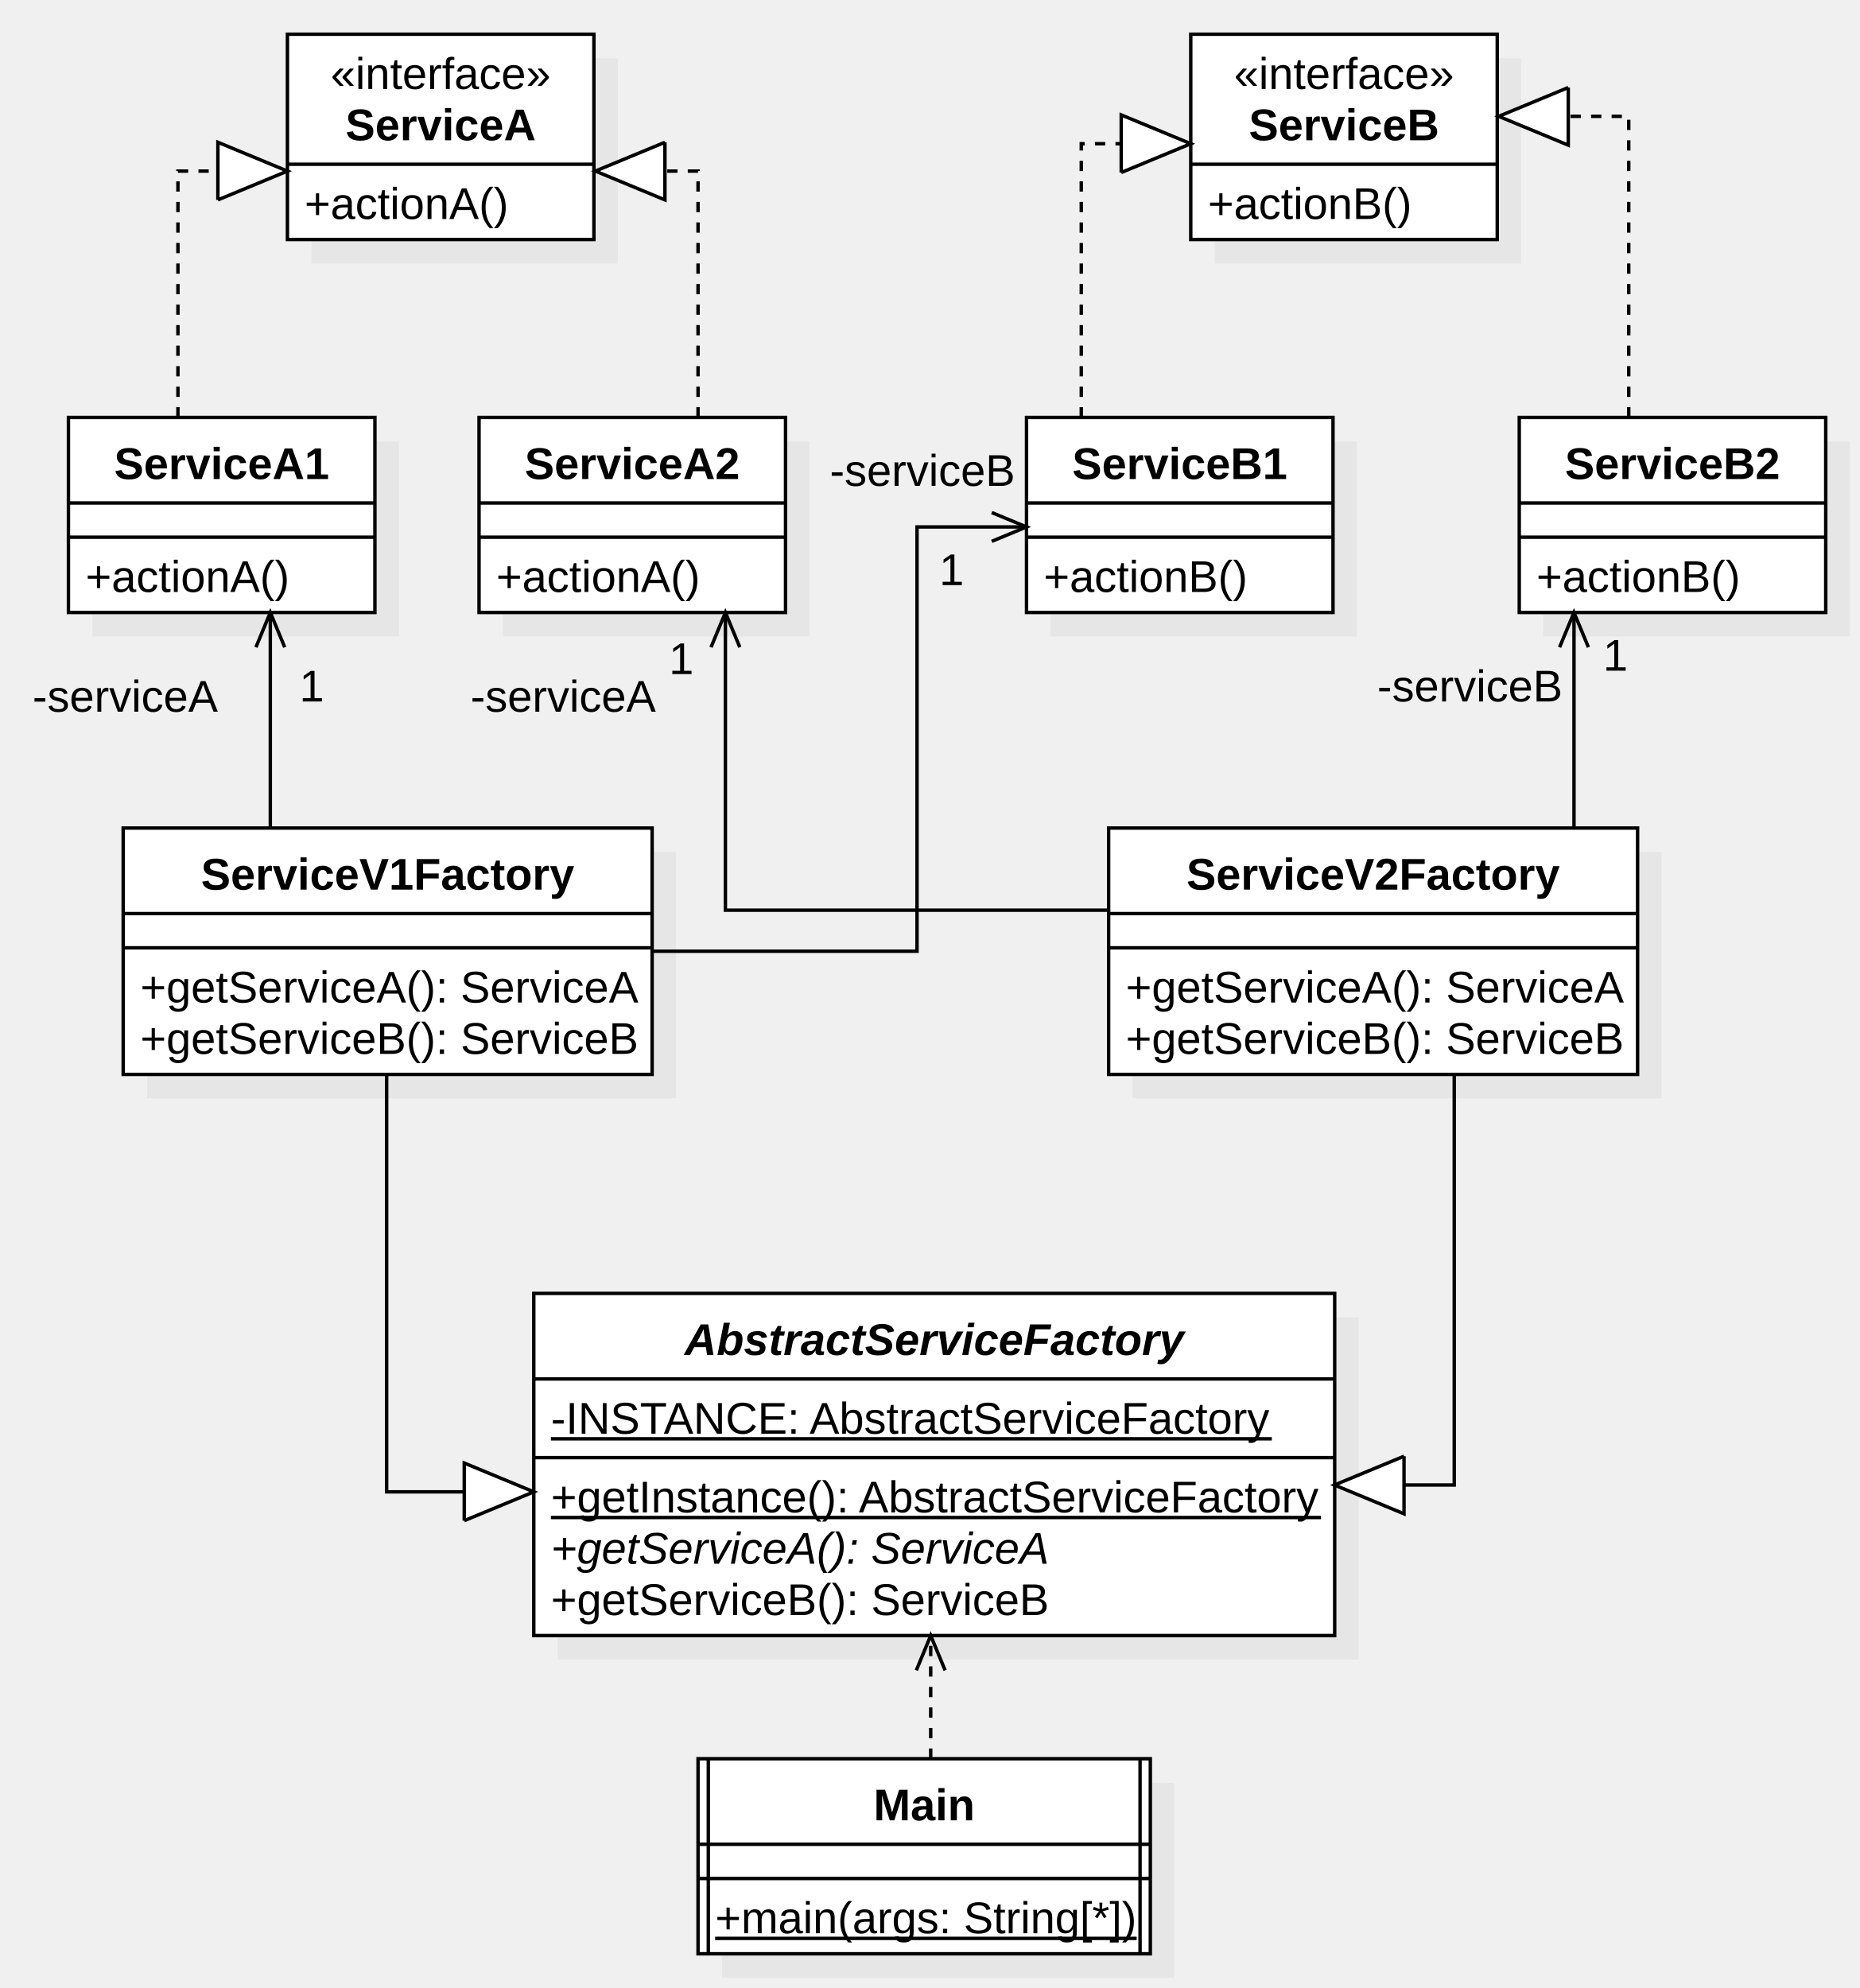
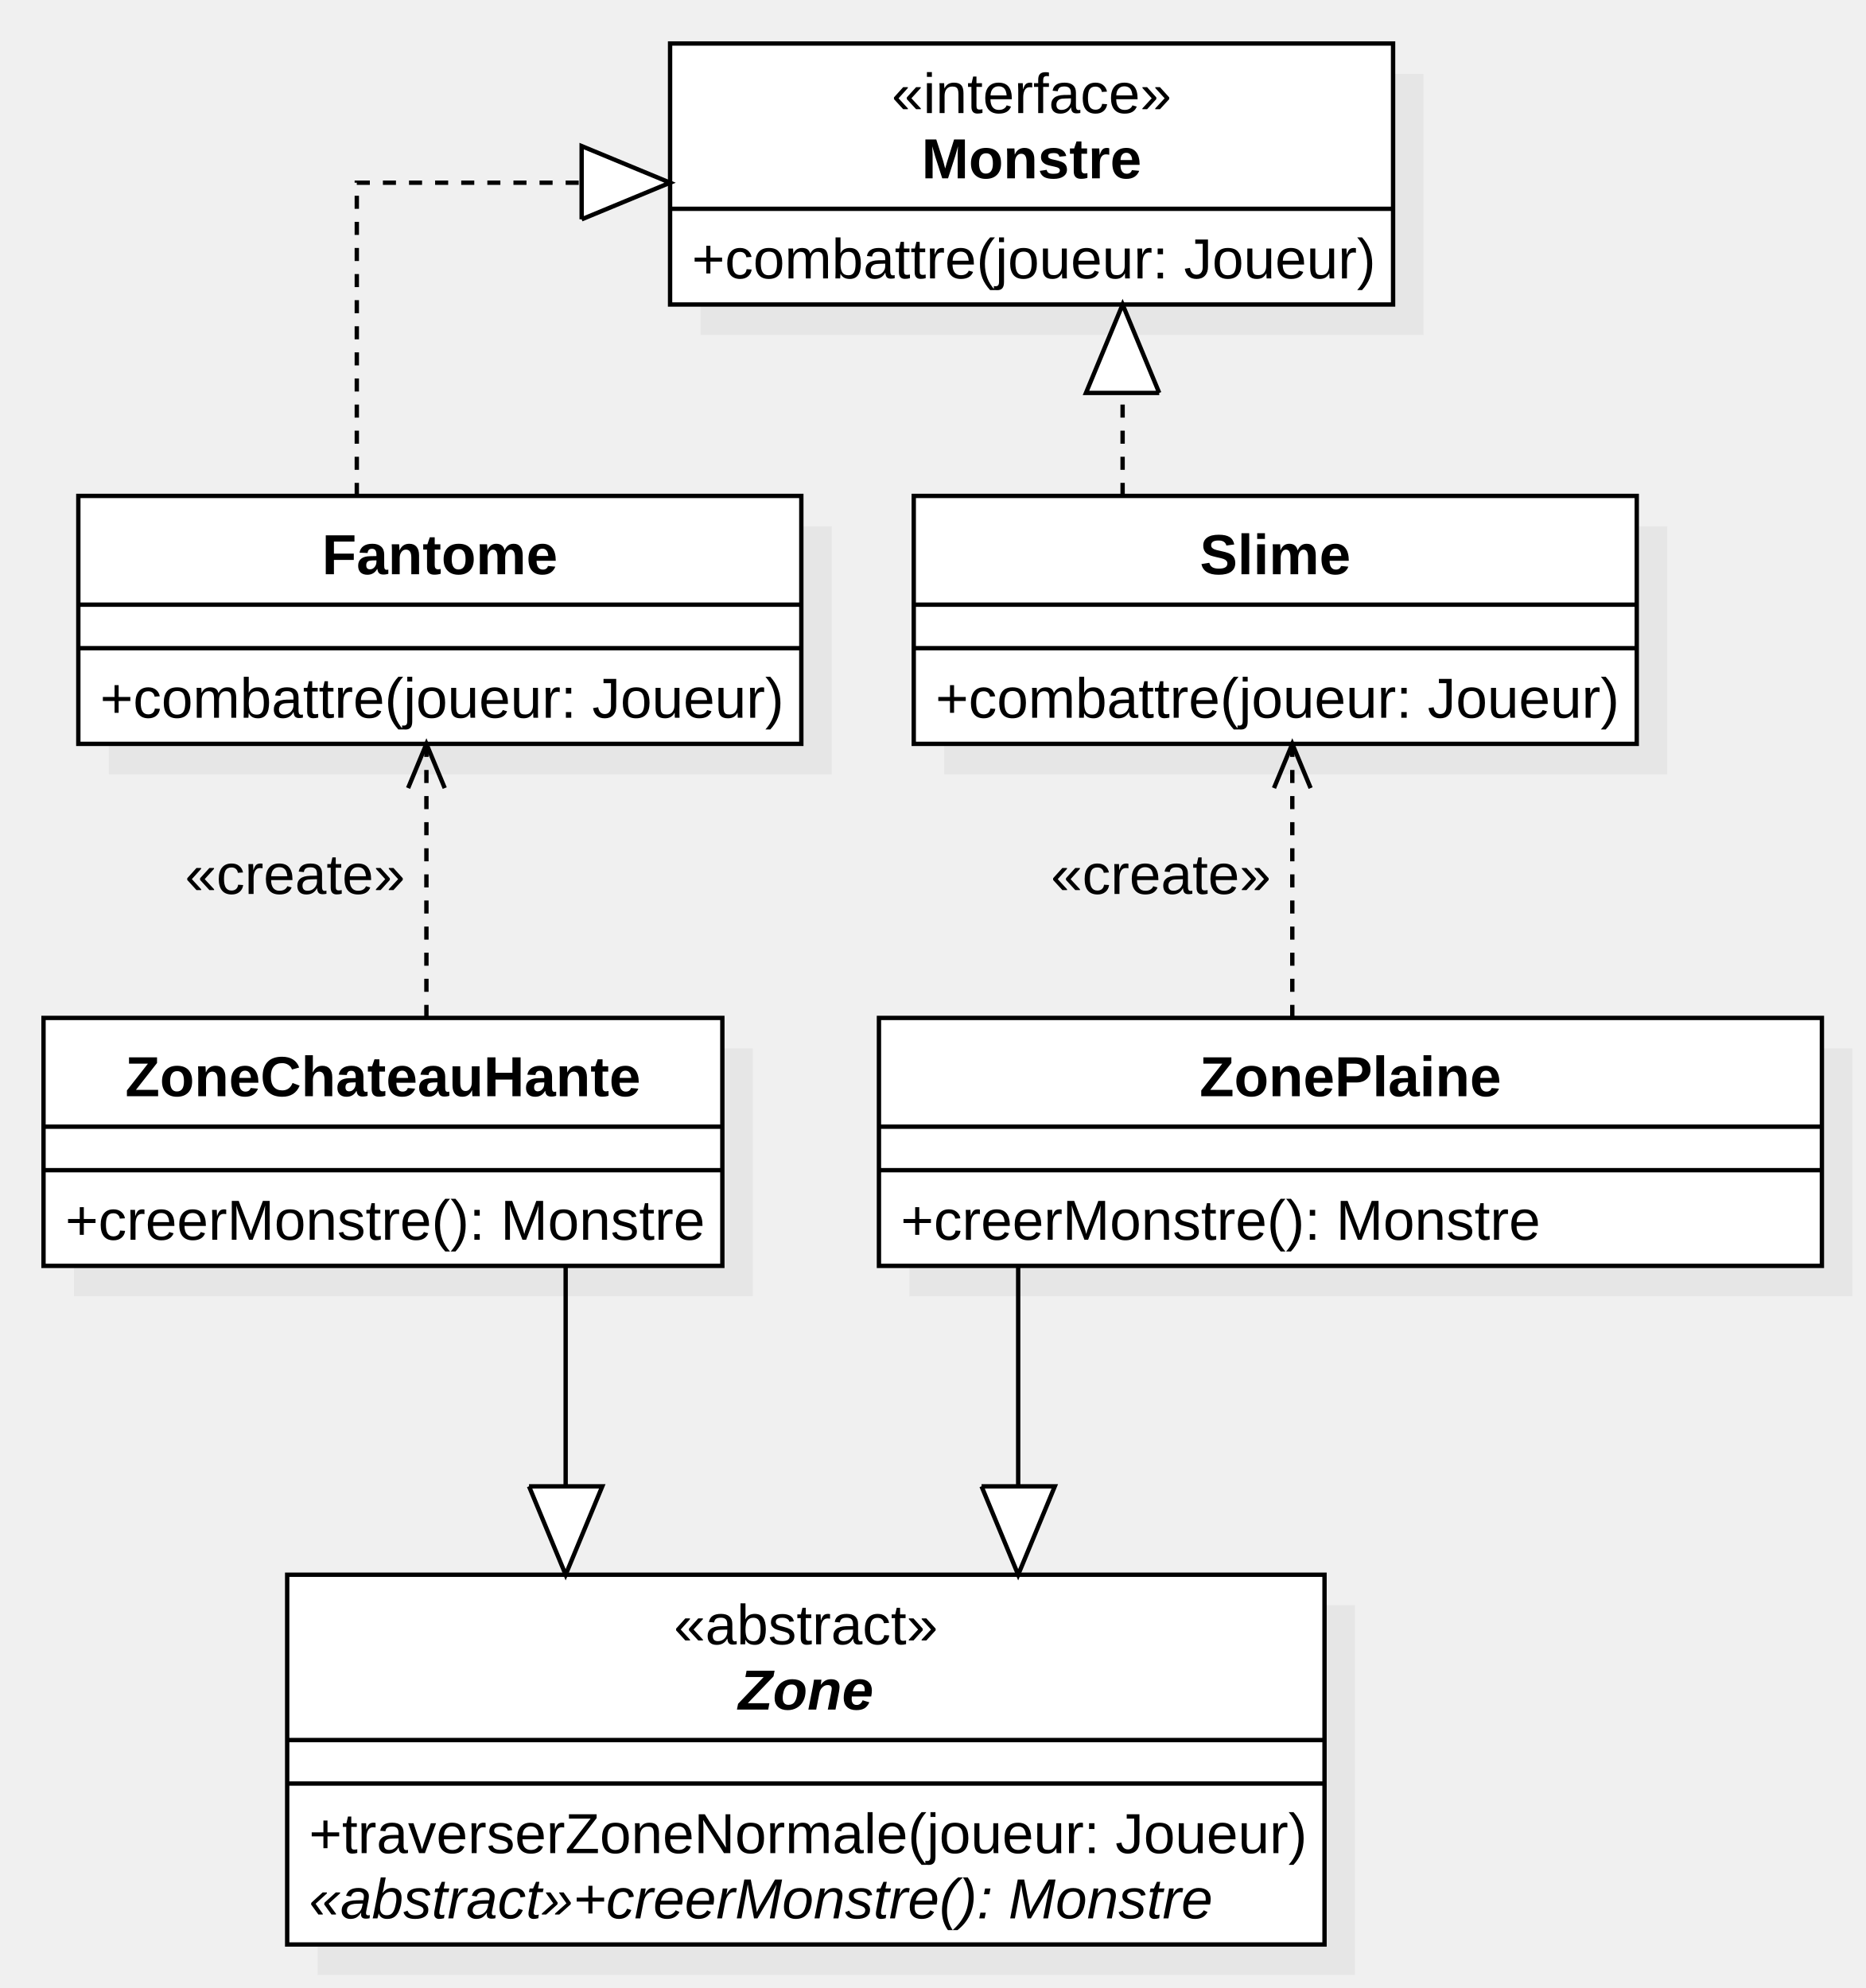
- <svg xmlns="http://www.w3.org/2000/svg" version="1.1" width="543.571" height="581">
+ <svg xmlns="http://www.w3.org/2000/svg" version="1.1" width="428.714" height="457">
  <defs />
  <g>
-     <g transform="translate(-212,-398) scale(1,1)">
-       <rect fill="#C0C0C0" stroke="none" x="303" y="415" width="89.571" height="60" opacity="0.2" />
-     </g>
-     <g transform="translate(-212,-398) scale(1,1)">
-       <rect fill="#ffffff" stroke="none" x="296" y="408" width="89.571" height="60" />
-     </g>
-     <g transform="translate(-212,-398) scale(1,1)">
-       <path fill="none" stroke="#000000" d="M 296 408 L 385.571 408 L 385.571 468 L 296 468 L 296 408 Z Z" stroke-miterlimit="10" />
-     </g>
-     <g transform="translate(-212,-398) scale(1,1)">
-       <path fill="none" stroke="#000000" d="M 296 446 L 385.571 446" stroke-miterlimit="10" />
-     </g>
-     <g transform="translate(-212,-398) scale(1,1)">
-       <g>
-         <path fill="none" stroke="none" />
-         <text fill="#000000" stroke="none" font-family="Arial" font-size="13px" font-style="normal" font-weight="normal" text-decoration="none" x="308.625" y="424">«interface»</text>
-       </g>
-     </g>
-     <g transform="translate(-212,-398) scale(1,1)">
-       <g>
-         <path fill="none" stroke="none" />
-         <text fill="#000000" stroke="none" font-family="Arial" font-size="13px" font-style="normal" font-weight="bold" text-decoration="none" x="312.96" y="439">ServiceA</text>
-       </g>
-     </g>
-     <g transform="translate(-212,-398) scale(1,1)">
-       <g>
-         <path fill="none" stroke="none" />
-         <text fill="#000000" stroke="none" font-family="Arial" font-size="13px" font-style="normal" font-weight="normal" text-decoration="none" x="301" y="462">+actionA()</text>
-       </g>
-     </g>
-     <g transform="translate(-212,-398) scale(1,1)">
-       <rect fill="#C0C0C0" stroke="none" x="567" y="415" width="89.571" height="60" opacity="0.2" />
-     </g>
-     <g transform="translate(-212,-398) scale(1,1)">
-       <rect fill="#ffffff" stroke="none" x="560" y="408" width="89.571" height="60" />
-     </g>
-     <g transform="translate(-212,-398) scale(1,1)">
-       <path fill="none" stroke="#000000" d="M 560 408 L 649.571 408 L 649.571 468 L 560 468 L 560 408 Z Z" stroke-miterlimit="10" />
-     </g>
-     <g transform="translate(-212,-398) scale(1,1)">
-       <path fill="none" stroke="#000000" d="M 560 446 L 649.571 446" stroke-miterlimit="10" />
-     </g>
-     <g transform="translate(-212,-398) scale(1,1)">
-       <g>
-         <path fill="none" stroke="none" />
-         <text fill="#000000" stroke="none" font-family="Arial" font-size="13px" font-style="normal" font-weight="normal" text-decoration="none" x="572.625" y="424">«interface»</text>
-       </g>
-     </g>
-     <g transform="translate(-212,-398) scale(1,1)">
-       <g>
-         <path fill="none" stroke="none" />
-         <text fill="#000000" stroke="none" font-family="Arial" font-size="13px" font-style="normal" font-weight="bold" text-decoration="none" x="576.96" y="439">ServiceB</text>
-       </g>
-     </g>
-     <g transform="translate(-212,-398) scale(1,1)">
-       <g>
-         <path fill="none" stroke="none" />
-         <text fill="#000000" stroke="none" font-family="Arial" font-size="13px" font-style="normal" font-weight="normal" text-decoration="none" x="565" y="462">+actionB()</text>
-       </g>
-     </g>
-     <g transform="translate(-212,-398) scale(1,1)">
-       <rect fill="#C0C0C0" stroke="none" x="239" y="527" width="89.571" height="57" opacity="0.2" />
-     </g>
-     <g transform="translate(-212,-398) scale(1,1)">
-       <rect fill="#ffffff" stroke="none" x="232" y="520" width="89.571" height="57" />
-     </g>
-     <g transform="translate(-212,-398) scale(1,1)">
-       <path fill="none" stroke="#000000" d="M 232 520 L 321.571 520 L 321.571 577 L 232 577 L 232 520 Z Z" stroke-miterlimit="10" />
-     </g>
-     <g transform="translate(-212,-398) scale(1,1)">
-       <path fill="none" stroke="#000000" d="M 232 545 L 321.571 545" stroke-miterlimit="10" />
-     </g>
-     <g transform="translate(-212,-398) scale(1,1)">
-       <path fill="none" stroke="#000000" d="M 232 555 L 321.571 555" stroke-miterlimit="10" />
-     </g>
-     <g transform="translate(-212,-398) scale(1,1)">
-       <g>
-         <path fill="none" stroke="none" />
-         <text fill="#000000" stroke="none" font-family="Arial" font-size="13px" font-style="normal" font-weight="bold" text-decoration="none" x="245.345" y="538">ServiceA1</text>
-       </g>
-     </g>
-     <g transform="translate(-212,-398) scale(1,1)">
-       <g>
-         <path fill="none" stroke="none" />
-         <text fill="#000000" stroke="none" font-family="Arial" font-size="13px" font-style="normal" font-weight="normal" text-decoration="none" x="237" y="571">+actionA()</text>
-       </g>
-     </g>
-     <g transform="translate(-212,-398) scale(1,1)">
-       <rect fill="#C0C0C0" stroke="none" x="359" y="527" width="89.571" height="57" opacity="0.2" />
-     </g>
-     <g transform="translate(-212,-398) scale(1,1)">
-       <rect fill="#ffffff" stroke="none" x="352" y="520" width="89.571" height="57" />
-     </g>
-     <g transform="translate(-212,-398) scale(1,1)">
-       <path fill="none" stroke="#000000" d="M 352 520 L 441.571 520 L 441.571 577 L 352 577 L 352 520 Z Z" stroke-miterlimit="10" />
-     </g>
-     <g transform="translate(-212,-398) scale(1,1)">
-       <path fill="none" stroke="#000000" d="M 352 545 L 441.571 545" stroke-miterlimit="10" />
-     </g>
-     <g transform="translate(-212,-398) scale(1,1)">
-       <path fill="none" stroke="#000000" d="M 352 555 L 441.571 555" stroke-miterlimit="10" />
-     </g>
-     <g transform="translate(-212,-398) scale(1,1)">
-       <g>
-         <path fill="none" stroke="none" />
-         <text fill="#000000" stroke="none" font-family="Arial" font-size="13px" font-style="normal" font-weight="bold" text-decoration="none" x="365.345" y="538">ServiceA2</text>
-       </g>
-     </g>
-     <g transform="translate(-212,-398) scale(1,1)">
-       <g>
-         <path fill="none" stroke="none" />
-         <text fill="#000000" stroke="none" font-family="Arial" font-size="13px" font-style="normal" font-weight="normal" text-decoration="none" x="357" y="571">+actionA()</text>
-       </g>
-     </g>
-     <g transform="translate(-212,-398) scale(1,1)">
-       <rect fill="#C0C0C0" stroke="none" x="519" y="527" width="89.571" height="57" opacity="0.2" />
-     </g>
-     <g transform="translate(-212,-398) scale(1,1)">
-       <rect fill="#ffffff" stroke="none" x="512" y="520" width="89.571" height="57" />
-     </g>
-     <g transform="translate(-212,-398) scale(1,1)">
-       <path fill="none" stroke="#000000" d="M 512 520 L 601.571 520 L 601.571 577 L 512 577 L 512 520 Z Z" stroke-miterlimit="10" />
-     </g>
-     <g transform="translate(-212,-398) scale(1,1)">
-       <path fill="none" stroke="#000000" d="M 512 545 L 601.571 545" stroke-miterlimit="10" />
-     </g>
-     <g transform="translate(-212,-398) scale(1,1)">
-       <path fill="none" stroke="#000000" d="M 512 555 L 601.571 555" stroke-miterlimit="10" />
-     </g>
-     <g transform="translate(-212,-398) scale(1,1)">
-       <g>
-         <path fill="none" stroke="none" />
-         <text fill="#000000" stroke="none" font-family="Arial" font-size="13px" font-style="normal" font-weight="bold" text-decoration="none" x="525.345" y="538">ServiceB1</text>
-       </g>
-     </g>
-     <g transform="translate(-212,-398) scale(1,1)">
-       <g>
-         <path fill="none" stroke="none" />
-         <text fill="#000000" stroke="none" font-family="Arial" font-size="13px" font-style="normal" font-weight="normal" text-decoration="none" x="517" y="571">+actionB()</text>
-       </g>
-     </g>
-     <g transform="translate(-212,-398) scale(1,1)">
-       <rect fill="#C0C0C0" stroke="none" x="663" y="527" width="89.571" height="57" opacity="0.2" />
-     </g>
-     <g transform="translate(-212,-398) scale(1,1)">
-       <rect fill="#ffffff" stroke="none" x="656" y="520" width="89.571" height="57" />
-     </g>
-     <g transform="translate(-212,-398) scale(1,1)">
-       <path fill="none" stroke="#000000" d="M 656 520 L 745.571 520 L 745.571 577 L 656 577 L 656 520 Z Z" stroke-miterlimit="10" />
-     </g>
-     <g transform="translate(-212,-398) scale(1,1)">
-       <path fill="none" stroke="#000000" d="M 656 545 L 745.571 545" stroke-miterlimit="10" />
-     </g>
-     <g transform="translate(-212,-398) scale(1,1)">
-       <path fill="none" stroke="#000000" d="M 656 555 L 745.571 555" stroke-miterlimit="10" />
-     </g>
-     <g transform="translate(-212,-398) scale(1,1)">
-       <g>
-         <path fill="none" stroke="none" />
-         <text fill="#000000" stroke="none" font-family="Arial" font-size="13px" font-style="normal" font-weight="bold" text-decoration="none" x="669.345" y="538">ServiceB2</text>
-       </g>
-     </g>
-     <g transform="translate(-212,-398) scale(1,1)">
-       <g>
-         <path fill="none" stroke="none" />
-         <text fill="#000000" stroke="none" font-family="Arial" font-size="13px" font-style="normal" font-weight="normal" text-decoration="none" x="661" y="571">+actionB()</text>
-       </g>
-     </g>
-     <g transform="translate(-212,-398) scale(1,1)">
-       <rect fill="#C0C0C0" stroke="none" x="255" y="647" width="154.583" height="72" opacity="0.2" />
-     </g>
-     <g transform="translate(-212,-398) scale(1,1)">
-       <rect fill="#ffffff" stroke="none" x="248" y="640" width="154.583" height="72" />
-     </g>
-     <g transform="translate(-212,-398) scale(1,1)">
-       <path fill="none" stroke="#000000" d="M 248 640 L 402.583 640 L 402.583 712 L 248 712 L 248 640 Z Z" stroke-miterlimit="10" />
-     </g>
-     <g transform="translate(-212,-398) scale(1,1)">
-       <path fill="none" stroke="#000000" d="M 248 665 L 402.583 665" stroke-miterlimit="10" />
-     </g>
-     <g transform="translate(-212,-398) scale(1,1)">
-       <path fill="none" stroke="#000000" d="M 248 675 L 402.583 675" stroke-miterlimit="10" />
-     </g>
-     <g transform="translate(-212,-398) scale(1,1)">
-       <g>
-         <path fill="none" stroke="none" />
-         <text fill="#000000" stroke="none" font-family="Arial" font-size="13px" font-style="normal" font-weight="bold" text-decoration="none" x="270.73" y="658">ServiceV1Factory</text>
-       </g>
-     </g>
-     <g transform="translate(-212,-398) scale(1,1)">
-       <g>
-         <path fill="none" stroke="none" />
-         <text fill="#000000" stroke="none" font-family="Arial" font-size="13px" font-style="normal" font-weight="normal" text-decoration="none" x="253" y="691">+getServiceA(): ServiceA</text>
-       </g>
-     </g>
-     <g transform="translate(-212,-398) scale(1,1)">
-       <g>
-         <path fill="none" stroke="none" />
-         <text fill="#000000" stroke="none" font-family="Arial" font-size="13px" font-style="normal" font-weight="normal" text-decoration="none" x="253" y="706">+getServiceB(): ServiceB</text>
-       </g>
-     </g>
-     <g transform="translate(-212,-398) scale(1,1)">
-       <rect fill="#C0C0C0" stroke="none" x="543" y="647" width="154.583" height="72" opacity="0.2" />
-     </g>
-     <g transform="translate(-212,-398) scale(1,1)">
-       <rect fill="#ffffff" stroke="none" x="536" y="640" width="154.583" height="72" />
-     </g>
-     <g transform="translate(-212,-398) scale(1,1)">
-       <path fill="none" stroke="#000000" d="M 536 640 L 690.583 640 L 690.583 712 L 536 712 L 536 640 Z Z" stroke-miterlimit="10" />
-     </g>
-     <g transform="translate(-212,-398) scale(1,1)">
-       <path fill="none" stroke="#000000" d="M 536 665 L 690.583 665" stroke-miterlimit="10" />
-     </g>
-     <g transform="translate(-212,-398) scale(1,1)">
-       <path fill="none" stroke="#000000" d="M 536 675 L 690.583 675" stroke-miterlimit="10" />
-     </g>
-     <g transform="translate(-212,-398) scale(1,1)">
-       <g>
-         <path fill="none" stroke="none" />
-         <text fill="#000000" stroke="none" font-family="Arial" font-size="13px" font-style="normal" font-weight="bold" text-decoration="none" x="558.73" y="658">ServiceV2Factory</text>
-       </g>
-     </g>
-     <g transform="translate(-212,-398) scale(1,1)">
-       <g>
-         <path fill="none" stroke="none" />
-         <text fill="#000000" stroke="none" font-family="Arial" font-size="13px" font-style="normal" font-weight="normal" text-decoration="none" x="541" y="691">+getServiceA(): ServiceA</text>
-       </g>
-     </g>
-     <g transform="translate(-212,-398) scale(1,1)">
-       <g>
-         <path fill="none" stroke="none" />
-         <text fill="#000000" stroke="none" font-family="Arial" font-size="13px" font-style="normal" font-weight="normal" text-decoration="none" x="541" y="706">+getServiceB(): ServiceB</text>
-       </g>
-     </g>
-     <g transform="translate(-212,-398) scale(1,1)">
-       <path fill="none" stroke="#000000" d="M 264 520 L 264 448 L 296 448" stroke-miterlimit="10" stroke-dasharray="3" />
-     </g>
-     <g transform="translate(-212,-398) scale(1,1)">
-       <path fill="#FFFFFF" stroke="none" d="M 275.675 456.419 L 296 448 L 275.675 439.581" />
-     </g>
-     <g transform="translate(-212,-398) scale(1,1)">
-       <path fill="none" stroke="#000000" d="M 275.675 456.419 L 296 448 L 275.675 439.581 L 275.675 456.419" stroke-miterlimit="10" />
-     </g>
-     <g transform="translate(-212,-398) scale(1,1)">
-       <path fill="none" stroke="#000000" d="M 416 520 L 416 448 L 386 448" stroke-miterlimit="10" stroke-dasharray="3" />
-     </g>
-     <g transform="translate(-212,-398) scale(1,1)">
-       <path fill="#FFFFFF" stroke="none" d="M 406.325 439.581 L 386 448 L 406.325 456.419" />
-     </g>
-     <g transform="translate(-212,-398) scale(1,1)">
-       <path fill="none" stroke="#000000" d="M 406.325 439.581 L 386 448 L 406.325 456.419 L 406.325 439.581" stroke-miterlimit="10" />
-     </g>
-     <g transform="translate(-212,-398) scale(1,1)">
-       <path fill="none" stroke="#000000" d="M 528 520 L 528 440 L 560 440" stroke-miterlimit="10" stroke-dasharray="3" />
-     </g>
-     <g transform="translate(-212,-398) scale(1,1)">
-       <path fill="#FFFFFF" stroke="none" d="M 539.675 448.419 L 560 440 L 539.675 431.581" />
-     </g>
-     <g transform="translate(-212,-398) scale(1,1)">
-       <path fill="none" stroke="#000000" d="M 539.675 448.419 L 560 440 L 539.675 431.581 L 539.675 448.419" stroke-miterlimit="10" />
-     </g>
-     <g transform="translate(-212,-398) scale(1,1)">
-       <path fill="none" stroke="#000000" d="M 688 520 L 688 432 L 650 432" stroke-miterlimit="10" stroke-dasharray="3" />
-     </g>
-     <g transform="translate(-212,-398) scale(1,1)">
-       <path fill="#FFFFFF" stroke="none" d="M 670.325 423.581 L 650 432 L 670.325 440.419" />
-     </g>
-     <g transform="translate(-212,-398) scale(1,1)">
-       <path fill="none" stroke="#000000" d="M 670.325 423.581 L 650 432 L 670.325 440.419 L 670.325 423.581" stroke-miterlimit="10" />
-     </g>
-     <g transform="translate(-212,-398) scale(1,1)">
-       <path fill="none" stroke="#000000" d="M 291 640 L 291 577" stroke-miterlimit="10" />
-     </g>
-     <g transform="translate(-212,-398) scale(1,1)">
-       <path fill="none" stroke="#000000" d="M 295.21 587.163 L 291 577 L 286.79 587.163" stroke-miterlimit="10" />
-     </g>
-     <g transform="translate(-212,-398) scale(1,1)">
-       <g>
-         <path fill="none" stroke="none" />
-         <text fill="#000000" stroke="none" font-family="Arial" font-size="13px" font-style="normal" font-weight="normal" text-decoration="none" x="221.5" y="606">-serviceA</text>
-       </g>
-     </g>
-     <g transform="translate(-212,-398) scale(1,1)">
-       <g>
-         <path fill="none" stroke="none" />
-         <text fill="#000000" stroke="none" font-family="Arial" font-size="13px" font-style="normal" font-weight="normal" text-decoration="none" x="299.5" y="603">1</text>
-       </g>
-     </g>
-     <g transform="translate(-212,-398) scale(1,1)">
-       <path fill="none" stroke="#000000" d="M 403 676 L 480 676 L 480 552 L 512 552" stroke-miterlimit="10" />
-     </g>
-     <g transform="translate(-212,-398) scale(1,1)">
-       <path fill="none" stroke="#000000" d="M 501.837 556.21 L 512 552 L 501.837 547.79" stroke-miterlimit="10" />
-     </g>
-     <g transform="translate(-212,-398) scale(1,1)">
-       <g>
-         <path fill="none" stroke="none" />
-         <text fill="#000000" stroke="none" font-family="Arial" font-size="13px" font-style="normal" font-weight="normal" text-decoration="none" x="454.5" y="540">-serviceB</text>
-       </g>
-     </g>
-     <g transform="translate(-212,-398) scale(1,1)">
-       <g>
-         <path fill="none" stroke="none" />
-         <text fill="#000000" stroke="none" font-family="Arial" font-size="13px" font-style="normal" font-weight="normal" text-decoration="none" x="486.5" y="569">1</text>
-       </g>
-     </g>
-     <g transform="translate(-212,-398) scale(1,1)">
-       <path fill="none" stroke="#000000" d="M 536 664 L 424 664 L 424 577" stroke-miterlimit="10" />
-     </g>
-     <g transform="translate(-212,-398) scale(1,1)">
-       <path fill="none" stroke="#000000" d="M 428.21 587.163 L 424 577 L 419.79 587.163" stroke-miterlimit="10" />
-     </g>
-     <g transform="translate(-212,-398) scale(1,1)">
-       <g>
-         <path fill="none" stroke="none" />
-         <text fill="#000000" stroke="none" font-family="Arial" font-size="13px" font-style="normal" font-weight="normal" text-decoration="none" x="349.5" y="606">-serviceA</text>
-       </g>
-     </g>
-     <g transform="translate(-212,-398) scale(1,1)">
-       <g>
-         <path fill="none" stroke="none" />
-         <text fill="#000000" stroke="none" font-family="Arial" font-size="13px" font-style="normal" font-weight="normal" text-decoration="none" x="407.5" y="595">1</text>
-       </g>
-     </g>
-     <g transform="translate(-212,-398) scale(1,1)">
-       <path fill="none" stroke="#000000" d="M 672 640 L 672 577" stroke-miterlimit="10" />
-     </g>
-     <g transform="translate(-212,-398) scale(1,1)">
-       <path fill="none" stroke="#000000" d="M 676.21 587.163 L 672 577 L 667.79 587.163" stroke-miterlimit="10" />
-     </g>
-     <g transform="translate(-212,-398) scale(1,1)">
-       <g>
-         <path fill="none" stroke="none" />
-         <text fill="#000000" stroke="none" font-family="Arial" font-size="13px" font-style="normal" font-weight="normal" text-decoration="none" x="614.5" y="603">-serviceB</text>
-       </g>
-     </g>
-     <g transform="translate(-212,-398) scale(1,1)">
-       <g>
-         <path fill="none" stroke="none" />
-         <text fill="#000000" stroke="none" font-family="Arial" font-size="13px" font-style="normal" font-weight="normal" text-decoration="none" x="680.5" y="594">1</text>
-       </g>
-     </g>
-     <g transform="translate(-212,-398) scale(1,1)">
-       <rect fill="#C0C0C0" stroke="none" x="375" y="783" width="234.062" height="100" opacity="0.2" />
-     </g>
-     <g transform="translate(-212,-398) scale(1,1)">
-       <rect fill="#ffffff" stroke="none" x="368" y="776" width="234.062" height="100" />
-     </g>
-     <g transform="translate(-212,-398) scale(1,1)">
-       <path fill="none" stroke="#000000" d="M 368 776 L 602.062 776 L 602.062 876 L 368 876 L 368 776 Z Z" stroke-miterlimit="10" />
-     </g>
-     <g transform="translate(-212,-398) scale(1,1)">
-       <path fill="none" stroke="#000000" d="M 368 801 L 602.062 801" stroke-miterlimit="10" />
-     </g>
-     <g transform="translate(-212,-398) scale(1,1)">
-       <path fill="none" stroke="#000000" d="M 368 824 L 602.062 824" stroke-miterlimit="10" />
-     </g>
-     <g transform="translate(-212,-398) scale(1,1)">
-       <g>
-         <path fill="none" stroke="none" />
-         <text fill="#000000" stroke="none" font-family="Arial" font-size="13px" font-style="italic" font-weight="bold" text-decoration="none" x="412.052" y="794">AbstractServiceFactory</text>
-       </g>
-     </g>
-     <g transform="translate(-212,-398) scale(1,1)">
-       <g>
-         <path fill="none" stroke="none" />
-         <text fill="#000000" stroke="none" font-family="Arial" font-size="13px" font-style="normal" font-weight="normal" text-decoration="none" x="373" y="817">-INSTANCE: AbstractServiceFactory</text>
-         <path fill="none" stroke="#000000" d="M 373 818.5 L 583.691 818.5" stroke-miterlimit="10" />
-       </g>
-     </g>
-     <g transform="translate(-212,-398) scale(1,1)">
-       <g>
-         <path fill="none" stroke="none" />
-         <text fill="#000000" stroke="none" font-family="Arial" font-size="13px" font-style="normal" font-weight="normal" text-decoration="none" x="373" y="840">+getInstance(): AbstractServiceFactory</text>
-         <path fill="none" stroke="#000000" d="M 373 841.5 L 598.062 841.5" stroke-miterlimit="10" />
-       </g>
-     </g>
-     <g transform="translate(-212,-398) scale(1,1)">
-       <g>
-         <path fill="none" stroke="none" />
-         <text fill="#000000" stroke="none" font-family="Arial" font-size="13px" font-style="italic" font-weight="normal" text-decoration="none" x="373" y="855">+getServiceA(): ServiceA</text>
-       </g>
-     </g>
-     <g transform="translate(-212,-398) scale(1,1)">
-       <g>
-         <path fill="none" stroke="none" />
-         <text fill="#000000" stroke="none" font-family="Arial" font-size="13px" font-style="normal" font-weight="normal" text-decoration="none" x="373" y="870">+getServiceB(): ServiceB</text>
-       </g>
-     </g>
-     <g transform="translate(-212,-398) scale(1,1)">
-       <path fill="none" stroke="#000000" d="M 325 712 L 325 834 L 368 834" stroke-miterlimit="10" />
-     </g>
-     <g transform="translate(-212,-398) scale(1,1)">
-       <path fill="#FFFFFF" stroke="none" d="M 347.675 842.419 L 368 834 L 347.675 825.581" />
-     </g>
-     <g transform="translate(-212,-398) scale(1,1)">
-       <path fill="none" stroke="#000000" d="M 347.675 842.419 L 368 834 L 347.675 825.581 L 347.675 842.419" stroke-miterlimit="10" />
-     </g>
-     <g transform="translate(-212,-398) scale(1,1)">
-       <path fill="none" stroke="#000000" d="M 637 712 L 637 832 L 602 832" stroke-miterlimit="10" />
-     </g>
-     <g transform="translate(-212,-398) scale(1,1)">
-       <path fill="#FFFFFF" stroke="none" d="M 622.325 823.581 L 602 832 L 622.325 840.419" />
-     </g>
-     <g transform="translate(-212,-398) scale(1,1)">
-       <path fill="none" stroke="#000000" d="M 622.325 823.581 L 602 832 L 622.325 840.419 L 622.325 823.581" stroke-miterlimit="10" />
-     </g>
-     <g transform="translate(-212,-398) scale(1,1)">
-       <rect fill="#C0C0C0" stroke="none" x="423" y="919" width="132.183" height="57" opacity="0.2" />
-     </g>
-     <g transform="translate(-212,-398) scale(1,1)">
-       <rect fill="#ffffff" stroke="none" x="416" y="912" width="132.183" height="57" />
-     </g>
-     <g transform="translate(-212,-398) scale(1,1)">
-       <path fill="none" stroke="#000000" d="M 416 912 L 548.183 912 L 548.183 969 L 416 969 L 416 912 Z Z" stroke-miterlimit="10" />
-     </g>
-     <g transform="translate(-212,-398) scale(1,1)">
-       <path fill="none" stroke="#000000" d="M 419 912 L 419 969" stroke-miterlimit="10" />
-     </g>
-     <g transform="translate(-212,-398) scale(1,1)">
-       <path fill="none" stroke="#000000" d="M 545.183 912 L 545.183 969" stroke-miterlimit="10" />
-     </g>
-     <g transform="translate(-212,-398) scale(1,1)">
-       <path fill="none" stroke="#000000" d="M 416 937 L 548.183 937" stroke-miterlimit="10" />
-     </g>
-     <g transform="translate(-212,-398) scale(1,1)">
-       <path fill="none" stroke="#000000" d="M 416 947 L 548.183 947" stroke-miterlimit="10" />
-     </g>
-     <g transform="translate(-212,-398) scale(1,1)">
-       <g>
-         <path fill="none" stroke="none" />
-         <text fill="#000000" stroke="none" font-family="Arial" font-size="13px" font-style="normal" font-weight="bold" text-decoration="none" x="467.285" y="930">Main</text>
-       </g>
-     </g>
-     <g transform="translate(-212,-398) scale(1,1)">
-       <g>
-         <path fill="none" stroke="none" />
-         <text fill="#000000" stroke="none" font-family="Arial" font-size="13px" font-style="normal" font-weight="normal" text-decoration="none" x="421" y="963">+main(args: String[*])</text>
-         <path fill="none" stroke="#000000" d="M 421 964.5 L 544.183 964.5" stroke-miterlimit="10" />
-       </g>
-     </g>
-     <g transform="translate(-212,-398) scale(1,1)">
-       <path fill="none" stroke="#000000" d="M 484 912 L 484 876" stroke-miterlimit="10" stroke-dasharray="3" />
-     </g>
-     <g transform="translate(-212,-398) scale(1,1)">
-       <path fill="none" stroke="#000000" d="M 488.21 886.163 L 484 876 L 479.79 886.163" stroke-miterlimit="10" />
+     <g transform="translate(-158,-70) scale(1,1)">
+       <rect fill="#C0C0C0" stroke="none" x="319" y="87" width="166.162" height="60" opacity="0.2" />
+     </g>
+     <g transform="translate(-158,-70) scale(1,1)">
+       <rect fill="#ffffff" stroke="none" x="312" y="80" width="166.162" height="60" />
+     </g>
+     <g transform="translate(-158,-70) scale(1,1)">
+       <path fill="none" stroke="#000000" d="M 312 80 L 478.162 80 L 478.162 140 L 312 140 L 312 80 Z Z" stroke-miterlimit="10" />
+     </g>
+     <g transform="translate(-158,-70) scale(1,1)">
+       <path fill="none" stroke="#000000" d="M 312 118 L 478.162 118" stroke-miterlimit="10" />
+     </g>
+     <g transform="translate(-158,-70) scale(1,1)">
+       <g>
+         <path fill="none" stroke="none" />
+         <text fill="#000000" stroke="none" font-family="Arial" font-size="13px" font-style="normal" font-weight="normal" text-decoration="none" x="362.92" y="96">«interface»</text>
+       </g>
+     </g>
+     <g transform="translate(-158,-70) scale(1,1)">
+       <g>
+         <path fill="none" stroke="none" />
+         <text fill="#000000" stroke="none" font-family="Arial" font-size="13px" font-style="normal" font-weight="bold" text-decoration="none" x="369.801" y="111">Monstre</text>
+       </g>
+     </g>
+     <g transform="translate(-158,-70) scale(1,1)">
+       <g>
+         <path fill="none" stroke="none" />
+         <text fill="#000000" stroke="none" font-family="Arial" font-size="13px" font-style="normal" font-weight="normal" text-decoration="none" x="317" y="134">+combattre(joueur: Joueur)</text>
+       </g>
+     </g>
+     <g transform="translate(-158,-70) scale(1,1)">
+       <rect fill="#C0C0C0" stroke="none" x="375" y="191" width="166.162" height="57" opacity="0.2" />
+     </g>
+     <g transform="translate(-158,-70) scale(1,1)">
+       <rect fill="#ffffff" stroke="none" x="368" y="184" width="166.162" height="57" />
+     </g>
+     <g transform="translate(-158,-70) scale(1,1)">
+       <path fill="none" stroke="#000000" d="M 368 184 L 534.162 184 L 534.162 241 L 368 241 L 368 184 Z Z" stroke-miterlimit="10" />
+     </g>
+     <g transform="translate(-158,-70) scale(1,1)">
+       <path fill="none" stroke="#000000" d="M 368 209 L 534.162 209" stroke-miterlimit="10" />
+     </g>
+     <g transform="translate(-158,-70) scale(1,1)">
+       <path fill="none" stroke="#000000" d="M 368 219 L 534.162 219" stroke-miterlimit="10" />
+     </g>
+     <g transform="translate(-158,-70) scale(1,1)">
+       <g>
+         <path fill="none" stroke="none" />
+         <text fill="#000000" stroke="none" font-family="Arial" font-size="13px" font-style="normal" font-weight="bold" text-decoration="none" x="433.739" y="202">Slime</text>
+       </g>
+     </g>
+     <g transform="translate(-158,-70) scale(1,1)">
+       <g>
+         <path fill="none" stroke="none" />
+         <text fill="#000000" stroke="none" font-family="Arial" font-size="13px" font-style="normal" font-weight="normal" text-decoration="none" x="373" y="235">+combattre(joueur: Joueur)</text>
+       </g>
+     </g>
+     <g transform="translate(-158,-70) scale(1,1)">
+       <rect fill="#C0C0C0" stroke="none" x="183" y="191" width="166.162" height="57" opacity="0.2" />
+     </g>
+     <g transform="translate(-158,-70) scale(1,1)">
+       <rect fill="#ffffff" stroke="none" x="176" y="184" width="166.162" height="57" />
+     </g>
+     <g transform="translate(-158,-70) scale(1,1)">
+       <path fill="none" stroke="#000000" d="M 176 184 L 342.162 184 L 342.162 241 L 176 241 L 176 184 Z Z" stroke-miterlimit="10" />
+     </g>
+     <g transform="translate(-158,-70) scale(1,1)">
+       <path fill="none" stroke="#000000" d="M 176 209 L 342.162 209" stroke-miterlimit="10" />
+     </g>
+     <g transform="translate(-158,-70) scale(1,1)">
+       <path fill="none" stroke="#000000" d="M 176 219 L 342.162 219" stroke-miterlimit="10" />
+     </g>
+     <g transform="translate(-158,-70) scale(1,1)">
+       <g>
+         <path fill="none" stroke="none" />
+         <text fill="#000000" stroke="none" font-family="Arial" font-size="13px" font-style="normal" font-weight="bold" text-decoration="none" x="231.995" y="202">Fantome</text>
+       </g>
+     </g>
+     <g transform="translate(-158,-70) scale(1,1)">
+       <g>
+         <path fill="none" stroke="none" />
+         <text fill="#000000" stroke="none" font-family="Arial" font-size="13px" font-style="normal" font-weight="normal" text-decoration="none" x="181" y="235">+combattre(joueur: Joueur)</text>
+       </g>
+     </g>
+     <g transform="translate(-158,-70) scale(1,1)">
+       <path fill="none" stroke="#000000" d="M 416 184 L 416 140" stroke-miterlimit="10" stroke-dasharray="3" />
+     </g>
+     <g transform="translate(-158,-70) scale(1,1)">
+       <path fill="#FFFFFF" stroke="none" d="M 424.419 160.325 L 416 140 L 407.581 160.325" />
+     </g>
+     <g transform="translate(-158,-70) scale(1,1)">
+       <path fill="none" stroke="#000000" d="M 424.419 160.325 L 416 140 L 407.581 160.325 L 424.419 160.325" stroke-miterlimit="10" />
+     </g>
+     <g transform="translate(-158,-70) scale(1,1)">
+       <path fill="none" stroke="#000000" d="M 240 184 L 240 112 L 312 112" stroke-miterlimit="10" stroke-dasharray="3" />
+     </g>
+     <g transform="translate(-158,-70) scale(1,1)">
+       <path fill="#FFFFFF" stroke="none" d="M 291.675 120.419 L 312 112 L 291.675 103.581" />
+     </g>
+     <g transform="translate(-158,-70) scale(1,1)">
+       <path fill="none" stroke="#000000" d="M 291.675 120.419 L 312 112 L 291.675 103.581 L 291.675 120.419" stroke-miterlimit="10" />
+     </g>
+     <g transform="translate(-158,-70) scale(1,1)">
+       <rect fill="#C0C0C0" stroke="none" x="231" y="439" width="238.404" height="85" opacity="0.2" />
+     </g>
+     <g transform="translate(-158,-70) scale(1,1)">
+       <rect fill="#ffffff" stroke="none" x="224" y="432" width="238.404" height="85" />
+     </g>
+     <g transform="translate(-158,-70) scale(1,1)">
+       <path fill="none" stroke="#000000" d="M 224 432 L 462.404 432 L 462.404 517 L 224 517 L 224 432 Z Z" stroke-miterlimit="10" />
+     </g>
+     <g transform="translate(-158,-70) scale(1,1)">
+       <path fill="none" stroke="#000000" d="M 224 470 L 462.404 470" stroke-miterlimit="10" />
+     </g>
+     <g transform="translate(-158,-70) scale(1,1)">
+       <path fill="none" stroke="#000000" d="M 224 480 L 462.404 480" stroke-miterlimit="10" />
+     </g>
+     <g transform="translate(-158,-70) scale(1,1)">
+       <g>
+         <path fill="none" stroke="none" />
+         <text fill="#000000" stroke="none" font-family="Arial" font-size="13px" font-style="normal" font-weight="normal" text-decoration="none" x="312.851" y="448">«abstract»</text>
+       </g>
+     </g>
+     <g transform="translate(-158,-70) scale(1,1)">
+       <g>
+         <path fill="none" stroke="none" />
+         <text fill="#000000" stroke="none" font-family="Arial" font-size="13px" font-style="italic" font-weight="bold" text-decoration="none" x="327.676" y="463">Zone</text>
+       </g>
+     </g>
+     <g transform="translate(-158,-70) scale(1,1)">
+       <g>
+         <path fill="none" stroke="none" />
+         <text fill="#000000" stroke="none" font-family="Arial" font-size="13px" font-style="normal" font-weight="normal" text-decoration="none" x="229" y="496">+traverserZoneNormale(joueur: Joueur)</text>
+       </g>
+     </g>
+     <g transform="translate(-158,-70) scale(1,1)">
+       <g>
+         <path fill="none" stroke="none" />
+         <text fill="#000000" stroke="none" font-family="Arial" font-size="13px" font-style="italic" font-weight="normal" text-decoration="none" x="229" y="511">«abstract»+creerMonstre(): Monstre</text>
+       </g>
+     </g>
+     <g transform="translate(-158,-70) scale(1,1)">
+       <rect fill="#C0C0C0" stroke="none" x="367" y="311" width="216.714" height="57" opacity="0.2" />
+     </g>
+     <g transform="translate(-158,-70) scale(1,1)">
+       <rect fill="#ffffff" stroke="none" x="360" y="304" width="216.714" height="57" />
+     </g>
+     <g transform="translate(-158,-70) scale(1,1)">
+       <path fill="none" stroke="#000000" d="M 360 304 L 576.714 304 L 576.714 361 L 360 361 L 360 304 Z Z" stroke-miterlimit="10" />
+     </g>
+     <g transform="translate(-158,-70) scale(1,1)">
+       <path fill="none" stroke="#000000" d="M 360 329 L 576.714 329" stroke-miterlimit="10" />
+     </g>
+     <g transform="translate(-158,-70) scale(1,1)">
+       <path fill="none" stroke="#000000" d="M 360 339 L 576.714 339" stroke-miterlimit="10" />
+     </g>
+     <g transform="translate(-158,-70) scale(1,1)">
+       <g>
+         <path fill="none" stroke="none" />
+         <text fill="#000000" stroke="none" font-family="Arial" font-size="13px" font-style="normal" font-weight="bold" text-decoration="none" x="433.683" y="322">ZonePlaine</text>
+       </g>
+     </g>
+     <g transform="translate(-158,-70) scale(1,1)">
+       <g>
+         <path fill="none" stroke="none" />
+         <text fill="#000000" stroke="none" font-family="Arial" font-size="13px" font-style="normal" font-weight="normal" text-decoration="none" x="365" y="355">+creerMonstre(): Monstre</text>
+       </g>
+     </g>
+     <g transform="translate(-158,-70) scale(1,1)">
+       <rect fill="#C0C0C0" stroke="none" x="175" y="311" width="156.012" height="57" opacity="0.2" />
+     </g>
+     <g transform="translate(-158,-70) scale(1,1)">
+       <rect fill="#ffffff" stroke="none" x="168" y="304" width="156.012" height="57" />
+     </g>
+     <g transform="translate(-158,-70) scale(1,1)">
+       <path fill="none" stroke="#000000" d="M 168 304 L 324.012 304 L 324.012 361 L 168 361 L 168 304 Z Z" stroke-miterlimit="10" />
+     </g>
+     <g transform="translate(-158,-70) scale(1,1)">
+       <path fill="none" stroke="#000000" d="M 168 329 L 324.012 329" stroke-miterlimit="10" />
+     </g>
+     <g transform="translate(-158,-70) scale(1,1)">
+       <path fill="none" stroke="#000000" d="M 168 339 L 324.012 339" stroke-miterlimit="10" />
+     </g>
+     <g transform="translate(-158,-70) scale(1,1)">
+       <g>
+         <path fill="none" stroke="none" />
+         <text fill="#000000" stroke="none" font-family="Arial" font-size="13px" font-style="normal" font-weight="bold" text-decoration="none" x="186.776" y="322">ZoneChateauHante</text>
+       </g>
+     </g>
+     <g transform="translate(-158,-70) scale(1,1)">
+       <g>
+         <path fill="none" stroke="none" />
+         <text fill="#000000" stroke="none" font-family="Arial" font-size="13px" font-style="normal" font-weight="normal" text-decoration="none" x="173" y="355">+creerMonstre(): Monstre</text>
+       </g>
+     </g>
+     <g transform="translate(-158,-70) scale(1,1)">
+       <path fill="none" stroke="#000000" d="M 288 361 L 288 432" stroke-miterlimit="10" />
+     </g>
+     <g transform="translate(-158,-70) scale(1,1)">
+       <path fill="#FFFFFF" stroke="none" d="M 279.581 411.675 L 288 432 L 296.419 411.675" />
+     </g>
+     <g transform="translate(-158,-70) scale(1,1)">
+       <path fill="none" stroke="#000000" d="M 279.581 411.675 L 288 432 L 296.419 411.675 L 279.581 411.675" stroke-miterlimit="10" />
+     </g>
+     <g transform="translate(-158,-70) scale(1,1)">
+       <path fill="none" stroke="#000000" d="M 392 361 L 392 432" stroke-miterlimit="10" />
+     </g>
+     <g transform="translate(-158,-70) scale(1,1)">
+       <path fill="#FFFFFF" stroke="none" d="M 383.581 411.675 L 392 432 L 400.419 411.675" />
+     </g>
+     <g transform="translate(-158,-70) scale(1,1)">
+       <path fill="none" stroke="#000000" d="M 383.581 411.675 L 392 432 L 400.419 411.675 L 383.581 411.675" stroke-miterlimit="10" />
+     </g>
+     <g transform="translate(-158,-70) scale(1,1)">
+       <path fill="none" stroke="#000000" d="M 256 304 L 256 241" stroke-miterlimit="10" stroke-dasharray="3" />
+     </g>
+     <g transform="translate(-158,-70) scale(1,1)">
+       <path fill="none" stroke="#000000" d="M 260.21 251.163 L 256 241 L 251.79 251.163" stroke-miterlimit="10" />
+     </g>
+     <g transform="translate(-158,-70) scale(1,1)">
+       <g>
+         <path fill="none" stroke="none" />
+         <text fill="#000000" stroke="none" font-family="Arial" font-size="13px" font-style="normal" font-weight="normal" text-decoration="none" x="200.5" y="275.5">«create»</text>
+       </g>
+     </g>
+     <g transform="translate(-158,-70) scale(1,1)">
+       <path fill="none" stroke="#000000" d="M 455 304 L 455 241" stroke-miterlimit="10" stroke-dasharray="3" />
+     </g>
+     <g transform="translate(-158,-70) scale(1,1)">
+       <path fill="none" stroke="#000000" d="M 459.21 251.163 L 455 241 L 450.79 251.163" stroke-miterlimit="10" />
+     </g>
+     <g transform="translate(-158,-70) scale(1,1)">
+       <g>
+         <path fill="none" stroke="none" />
+         <text fill="#000000" stroke="none" font-family="Arial" font-size="13px" font-style="normal" font-weight="normal" text-decoration="none" x="399.5" y="275.5">«create»</text>
+       </g>
    </g>
  </g>
</svg>
